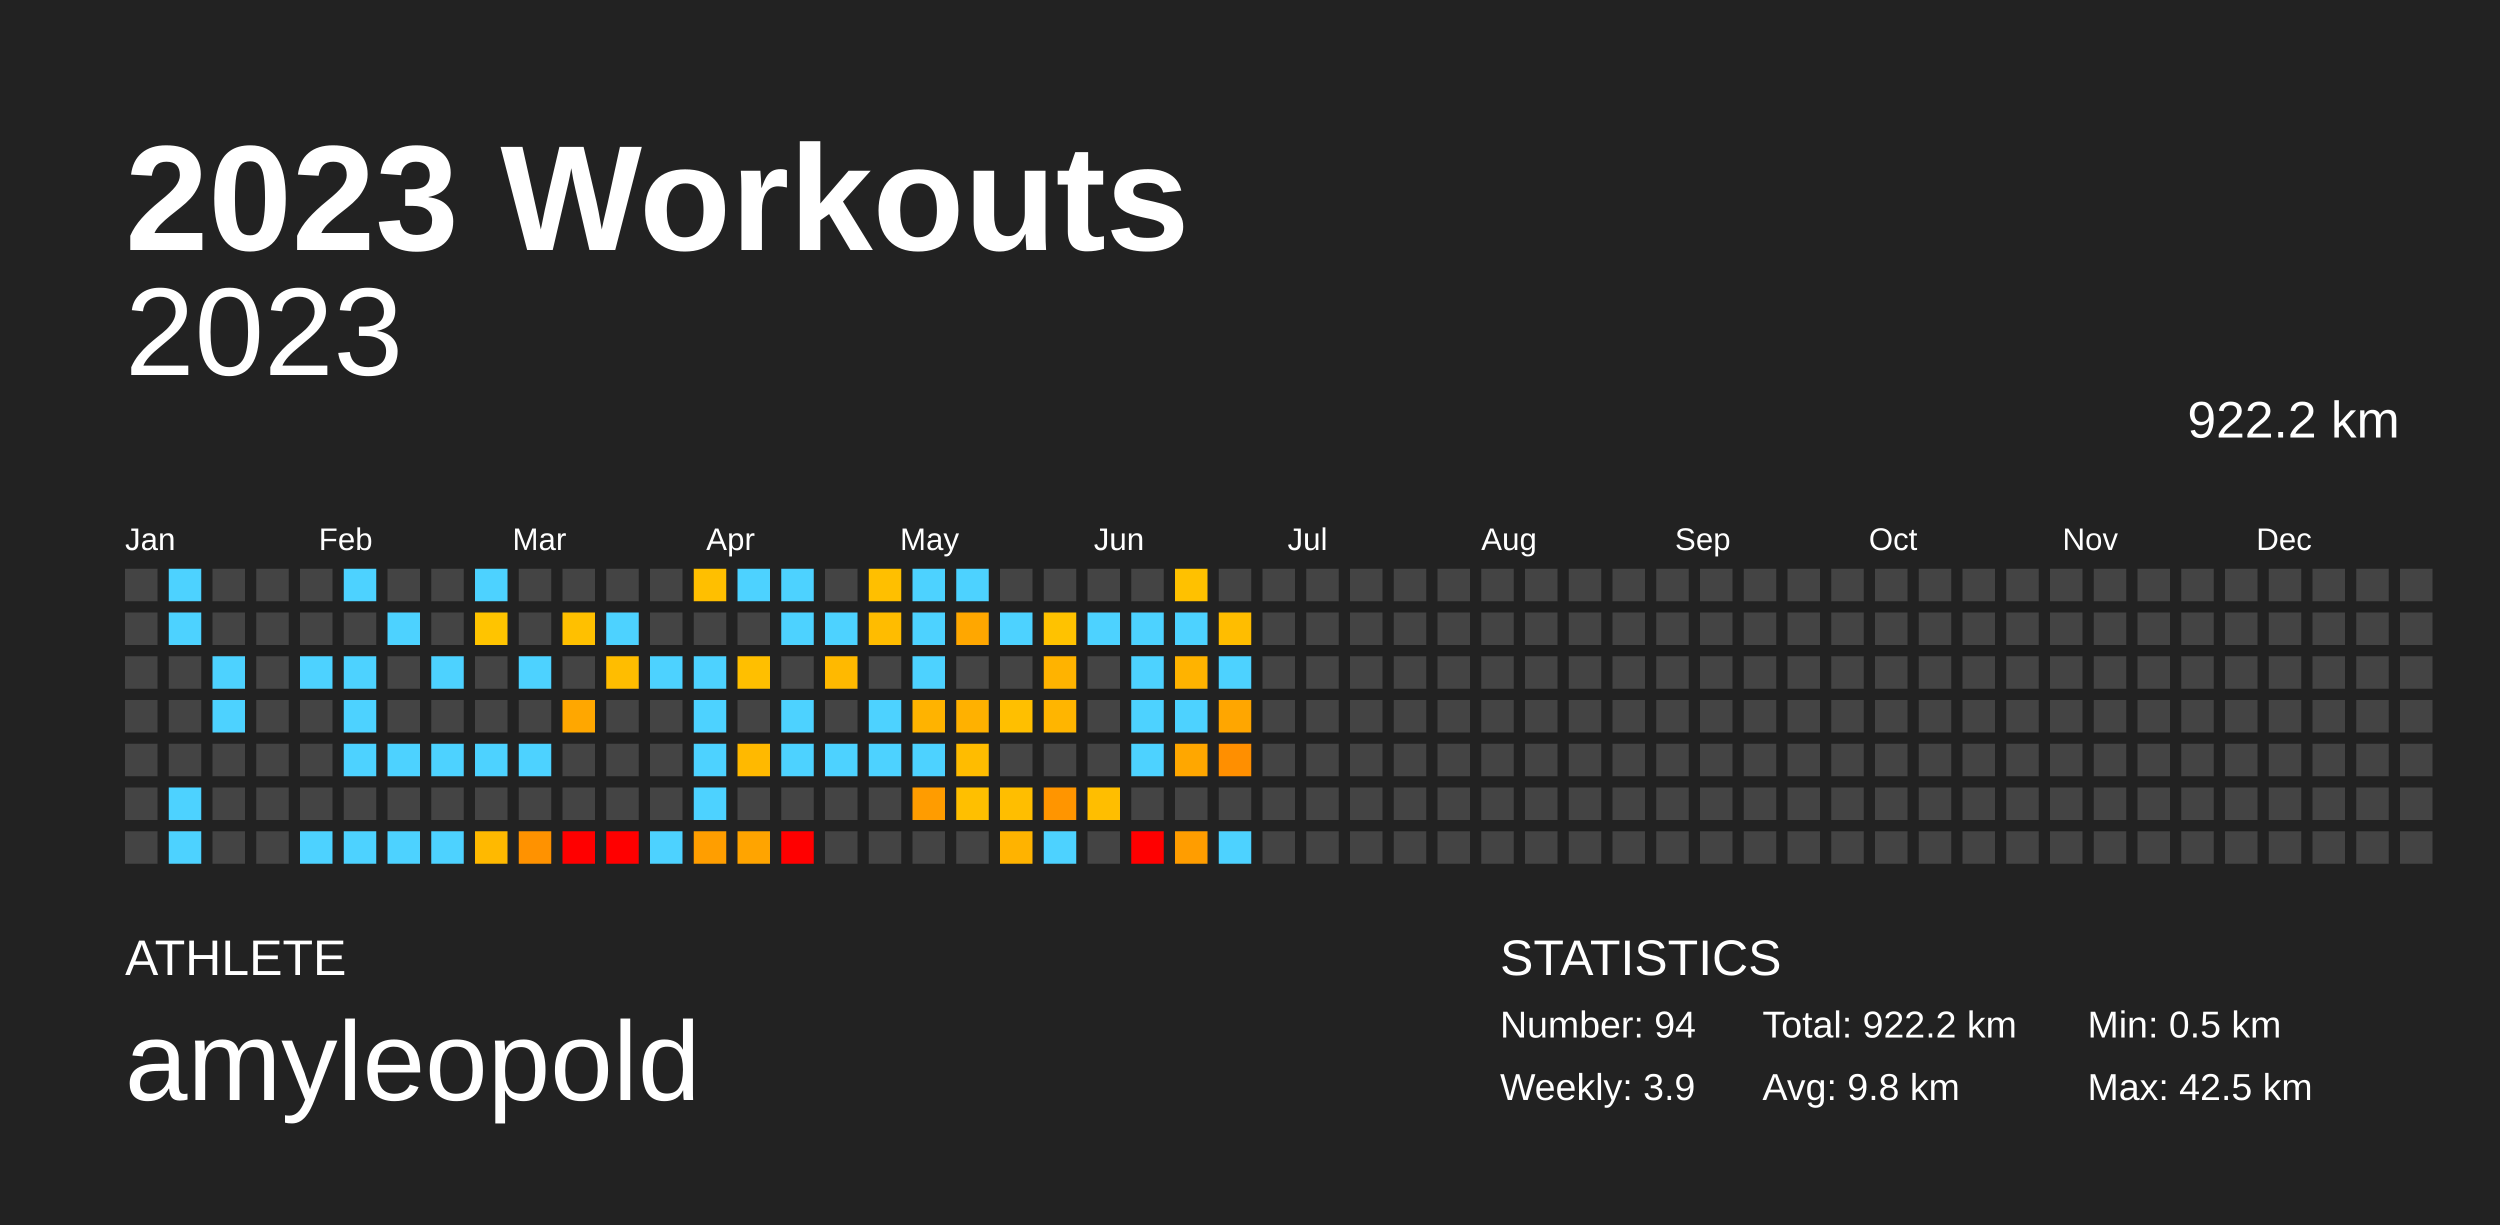
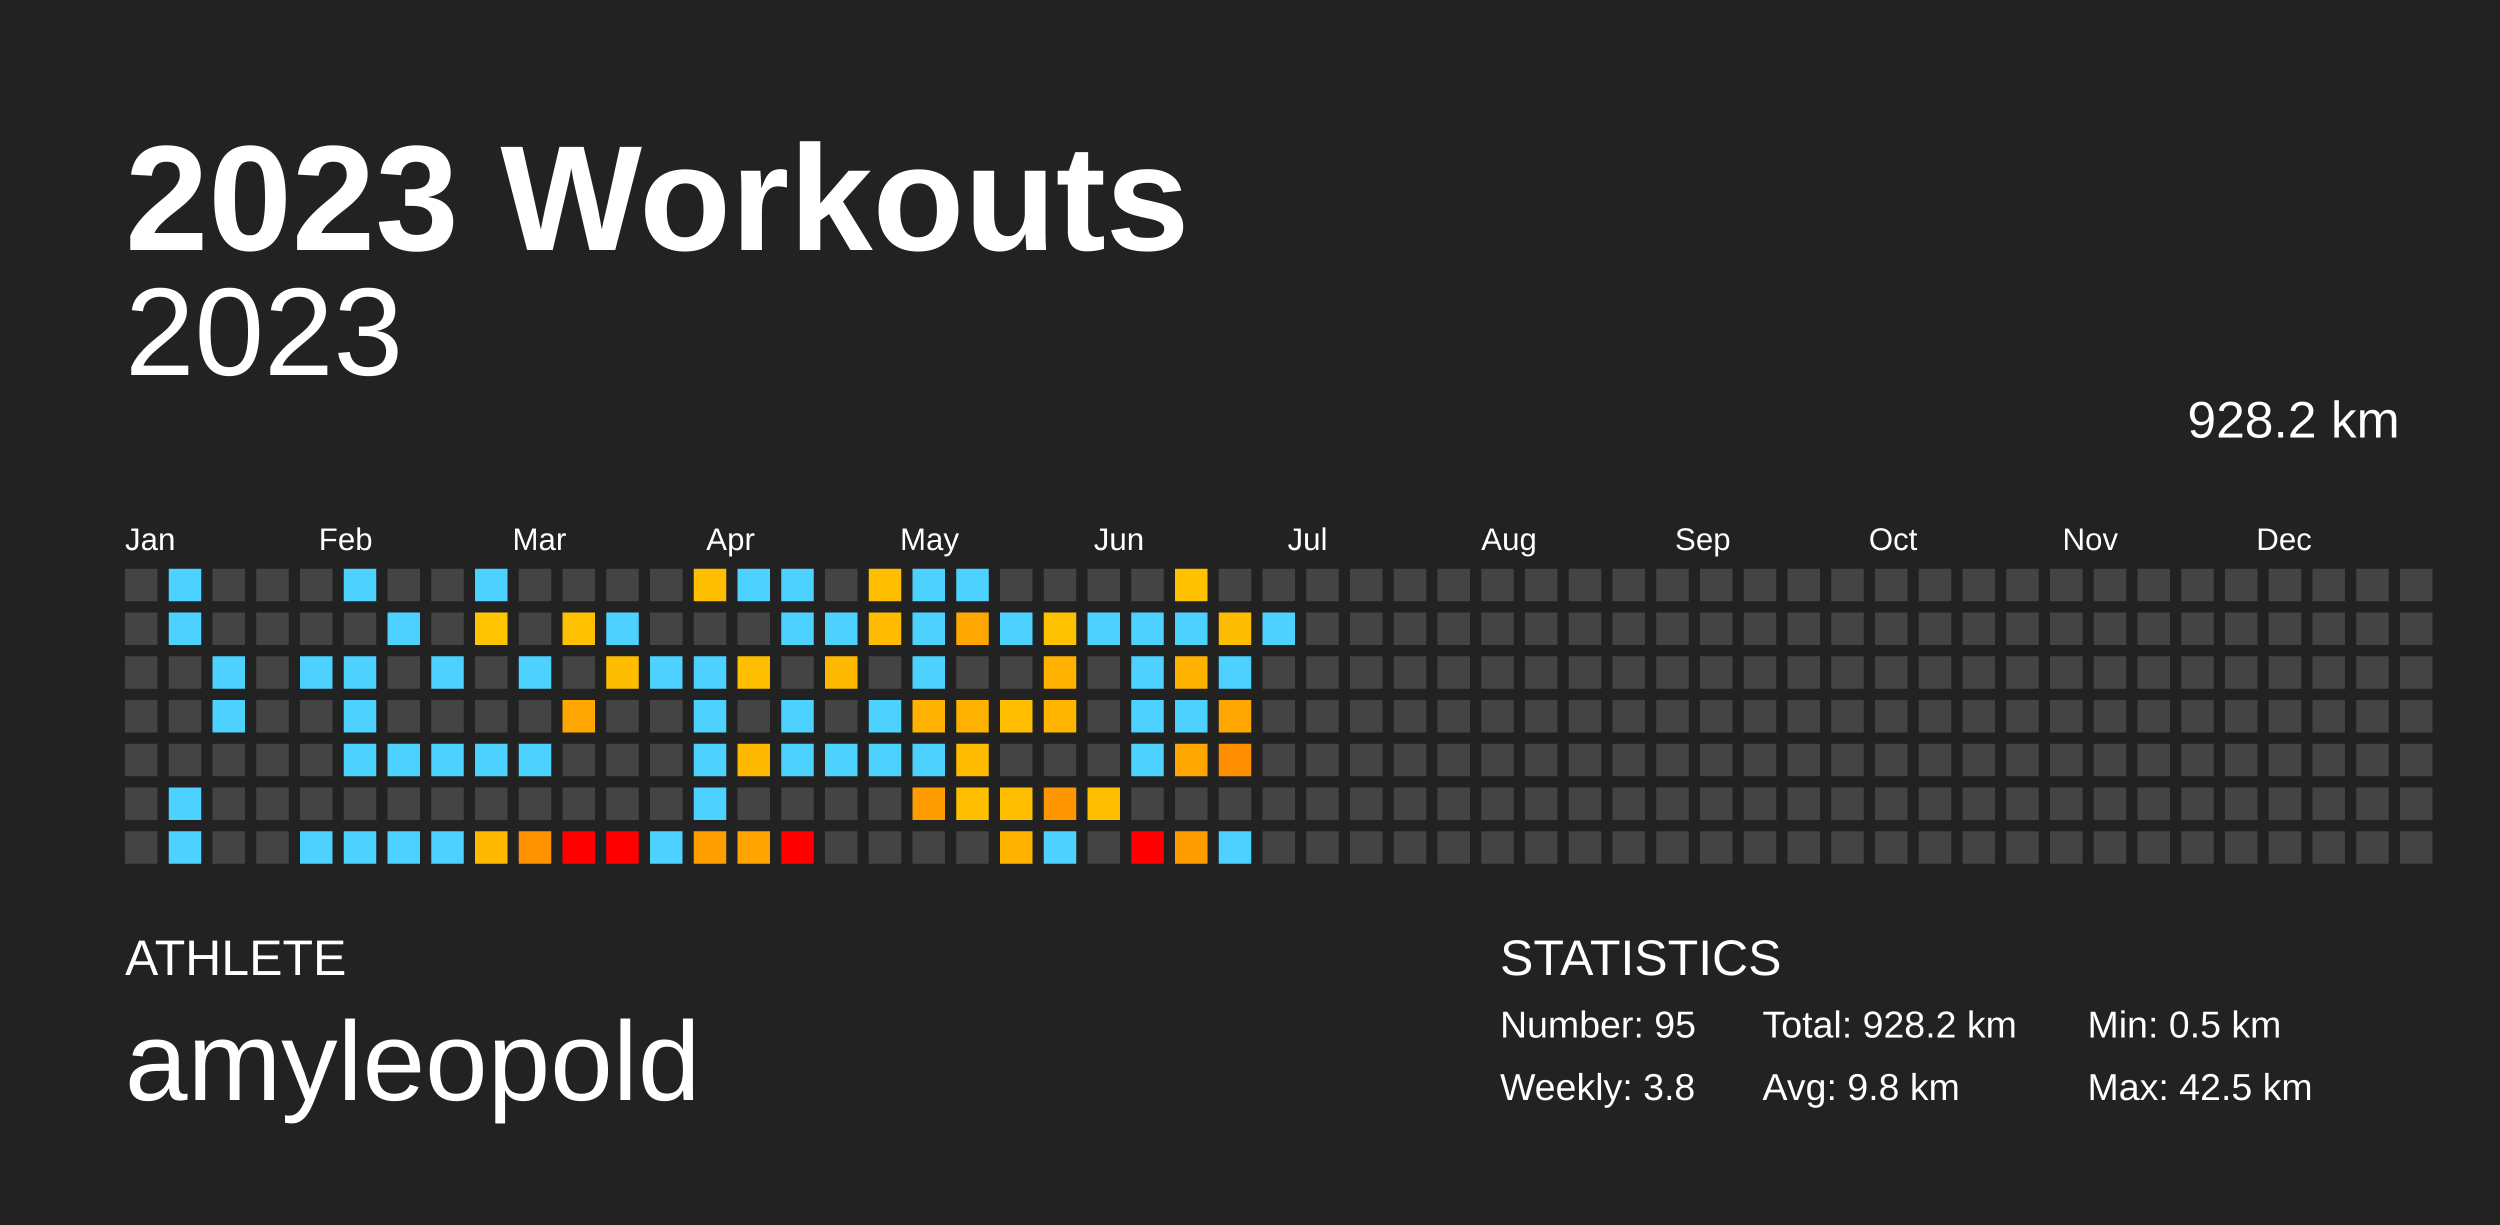
<svg xmlns="http://www.w3.org/2000/svg" baseProfile="full" height="98mm" version="1.1" viewBox="0,0,200,98" width="200mm">
  <defs />
  <rect fill="#222222" height="98" width="200" x="0" y="0" />
  <text fill="#FFFFFF" style="font-size:12px; font-family:Arial; font-weight:bold;" x="10" y="20">2023 Workouts</text>
  <text fill="#FFFFFF" style="font-size:4px; font-family:Arial" x="10" y="78">ATHLETE</text>
  <text fill="#FFFFFF" style="font-size:9px; font-family:Arial" x="10" y="88">amyleopold</text>
  <text fill="#FFFFFF" style="font-size:4px; font-family:Arial" x="120" y="78">STATISTICS</text>
-   <text fill="#FFFFFF" style="font-size:3px; font-family:Arial" x="120" y="83">Number: 94</text>
-   <text fill="#FFFFFF" style="font-size:3px; font-family:Arial" x="120" y="88">Weekly: 3.9</text>
-   <text fill="#FFFFFF" style="font-size:3px; font-family:Arial" x="141" y="83">Total: 922.2 km</text>
+   <text fill="#FFFFFF" style="font-size:3px; font-family:Arial" x="120" y="83">Number: 95</text>
+   <text fill="#FFFFFF" style="font-size:3px; font-family:Arial" x="120" y="88">Weekly: 3.8</text>
+   <text fill="#FFFFFF" style="font-size:3px; font-family:Arial" x="141" y="83">Total: 928.2 km</text>
  <text fill="#FFFFFF" style="font-size:3px; font-family:Arial" x="141" y="88">Avg: 9.8 km</text>
  <text fill="#FFFFFF" style="font-size:3px; font-family:Arial" x="167" y="83">Min: 0.5 km</text>
  <text fill="#FFFFFF" style="font-size:3px; font-family:Arial" x="167" y="88">Max: 42.5 km</text>
  <text alignment-baseline="hanging" fill="#FFFFFF" style="font-size:10.0px; font-family:Arial;" x="10" y="30">2023</text>
-   <text alignment-baseline="hanging" fill="#FFFFFF" style="font-size:4.125px; font-family:Arial;" x="175" y="35">922.2 km</text>
+   <text alignment-baseline="hanging" fill="#FFFFFF" style="font-size:4.125px; font-family:Arial;" x="175" y="35">928.2 km</text>
  <text fill="#FFFFFF" style="font-size:2.5px; font-family:Arial" x="10.0" y="44">Jan</text>
  <text fill="#FFFFFF" style="font-size:2.5px; font-family:Arial" x="25.5" y="44">Feb</text>
  <text fill="#FFFFFF" style="font-size:2.5px; font-family:Arial" x="41.0" y="44">Mar</text>
  <text fill="#FFFFFF" style="font-size:2.5px; font-family:Arial" x="56.5" y="44">Apr</text>
  <text fill="#FFFFFF" style="font-size:2.5px; font-family:Arial" x="72.0" y="44">May</text>
  <text fill="#FFFFFF" style="font-size:2.5px; font-family:Arial" x="87.5" y="44">Jun</text>
  <text fill="#FFFFFF" style="font-size:2.5px; font-family:Arial" x="103.0" y="44">Jul</text>
  <text fill="#FFFFFF" style="font-size:2.5px; font-family:Arial" x="118.5" y="44">Aug</text>
  <text fill="#FFFFFF" style="font-size:2.5px; font-family:Arial" x="134.0" y="44">Sep</text>
  <text fill="#FFFFFF" style="font-size:2.5px; font-family:Arial" x="149.5" y="44">Oct</text>
  <text fill="#FFFFFF" style="font-size:2.5px; font-family:Arial" x="165.0" y="44">Nov</text>
  <text fill="#FFFFFF" style="font-size:2.5px; font-family:Arial" x="180.5" y="44">Dec</text>
  <rect fill="#444444" height="2.6" width="2.6" x="10.0" y="45.5" />
  <rect fill="#444444" height="2.6" width="2.6" x="10.0" y="49.0" />
  <rect fill="#444444" height="2.6" width="2.6" x="10.0" y="52.5" />
  <rect fill="#444444" height="2.6" width="2.6" x="10.0" y="56.0" />
  <rect fill="#444444" height="2.6" width="2.6" x="10.0" y="59.5" />
  <rect fill="#444444" height="2.6" width="2.6" x="10.0" y="63.0" />
  <rect fill="#444444" height="2.6" width="2.6" x="10.0" y="66.5" />
  <rect fill="#4dd2ff" height="2.6" width="2.6" x="13.5" y="45.5" />
  <rect fill="#4dd2ff" height="2.6" width="2.6" x="13.5" y="49.0" />
  <rect fill="#444444" height="2.6" width="2.6" x="13.5" y="52.5" />
  <rect fill="#444444" height="2.6" width="2.6" x="13.5" y="56.0" />
  <rect fill="#444444" height="2.6" width="2.6" x="13.5" y="59.5" />
  <rect fill="#4dd2ff" height="2.6" width="2.6" x="13.5" y="63.0" />
  <rect fill="#4dd2ff" height="2.6" width="2.6" x="13.5" y="66.5" />
  <rect fill="#444444" height="2.6" width="2.6" x="17.0" y="45.5" />
  <rect fill="#444444" height="2.6" width="2.6" x="17.0" y="49.0" />
  <rect fill="#4dd2ff" height="2.6" width="2.6" x="17.0" y="52.5" />
  <rect fill="#4dd2ff" height="2.6" width="2.6" x="17.0" y="56.0" />
  <rect fill="#444444" height="2.6" width="2.6" x="17.0" y="59.5" />
  <rect fill="#444444" height="2.6" width="2.6" x="17.0" y="63.0" />
  <rect fill="#444444" height="2.6" width="2.6" x="17.0" y="66.5" />
  <rect fill="#444444" height="2.6" width="2.6" x="20.5" y="45.5" />
  <rect fill="#444444" height="2.6" width="2.6" x="20.5" y="49.0" />
  <rect fill="#444444" height="2.6" width="2.6" x="20.5" y="52.5" />
  <rect fill="#444444" height="2.6" width="2.6" x="20.5" y="56.0" />
  <rect fill="#444444" height="2.6" width="2.6" x="20.5" y="59.5" />
  <rect fill="#444444" height="2.6" width="2.6" x="20.5" y="63.0" />
  <rect fill="#444444" height="2.6" width="2.6" x="20.5" y="66.5" />
  <rect fill="#444444" height="2.6" width="2.6" x="24.0" y="45.5" />
  <rect fill="#444444" height="2.6" width="2.6" x="24.0" y="49.0" />
  <rect fill="#4dd2ff" height="2.6" width="2.6" x="24.0" y="52.5" />
  <rect fill="#444444" height="2.6" width="2.6" x="24.0" y="56.0" />
  <rect fill="#444444" height="2.6" width="2.6" x="24.0" y="59.5" />
  <rect fill="#444444" height="2.6" width="2.6" x="24.0" y="63.0" />
  <rect fill="#4dd2ff" height="2.6" width="2.6" x="24.0" y="66.5" />
  <rect fill="#4dd2ff" height="2.6" width="2.6" x="27.5" y="45.5" />
  <rect fill="#444444" height="2.6" width="2.6" x="27.5" y="49.0" />
  <rect fill="#4dd2ff" height="2.6" width="2.6" x="27.5" y="52.5" />
  <rect fill="#4dd2ff" height="2.6" width="2.6" x="27.5" y="56.0" />
  <rect fill="#4dd2ff" height="2.6" width="2.6" x="27.5" y="59.5" />
  <rect fill="#444444" height="2.6" width="2.6" x="27.5" y="63.0" />
  <rect fill="#4dd2ff" height="2.6" width="2.6" x="27.5" y="66.5" />
  <rect fill="#444444" height="2.6" width="2.6" x="31.0" y="45.5" />
  <rect fill="#4dd2ff" height="2.6" width="2.6" x="31.0" y="49.0" />
  <rect fill="#444444" height="2.6" width="2.6" x="31.0" y="52.5" />
  <rect fill="#444444" height="2.6" width="2.6" x="31.0" y="56.0" />
  <rect fill="#4dd2ff" height="2.6" width="2.6" x="31.0" y="59.5" />
  <rect fill="#444444" height="2.6" width="2.6" x="31.0" y="63.0" />
  <rect fill="#4dd2ff" height="2.6" width="2.6" x="31.0" y="66.5" />
  <rect fill="#444444" height="2.6" width="2.6" x="34.5" y="45.5" />
  <rect fill="#444444" height="2.6" width="2.6" x="34.5" y="49.0" />
  <rect fill="#4dd2ff" height="2.6" width="2.6" x="34.5" y="52.5" />
  <rect fill="#444444" height="2.6" width="2.6" x="34.5" y="56.0" />
  <rect fill="#4dd2ff" height="2.6" width="2.6" x="34.5" y="59.5" />
  <rect fill="#444444" height="2.6" width="2.6" x="34.5" y="63.0" />
  <rect fill="#4dd2ff" height="2.6" width="2.6" x="34.5" y="66.5" />
  <rect fill="#4dd2ff" height="2.6" width="2.6" x="38.0" y="45.5" />
  <rect fill="#ffc400" height="2.6" width="2.6" x="38.0" y="49.0" />
  <rect fill="#444444" height="2.6" width="2.6" x="38.0" y="52.5" />
  <rect fill="#444444" height="2.6" width="2.6" x="38.0" y="56.0" />
  <rect fill="#4dd2ff" height="2.6" width="2.6" x="38.0" y="59.5" />
  <rect fill="#444444" height="2.6" width="2.6" x="38.0" y="63.0" />
  <rect fill="#ffb900" height="2.6" width="2.6" x="38.0" y="66.5" />
  <rect fill="#444444" height="2.6" width="2.6" x="41.5" y="45.5" />
  <rect fill="#444444" height="2.6" width="2.6" x="41.5" y="49.0" />
  <rect fill="#4dd2ff" height="2.6" width="2.6" x="41.5" y="52.5" />
  <rect fill="#444444" height="2.6" width="2.6" x="41.5" y="56.0" />
  <rect fill="#4dd2ff" height="2.6" width="2.6" x="41.5" y="59.5" />
  <rect fill="#444444" height="2.6" width="2.6" x="41.5" y="63.0" />
  <rect fill="#ff9200" height="2.6" width="2.6" x="41.5" y="66.5" />
  <rect fill="#444444" height="2.6" width="2.6" x="45.0" y="45.5" />
  <rect fill="#ffc000" height="2.6" width="2.6" x="45.0" y="49.0" />
  <rect fill="#444444" height="2.6" width="2.6" x="45.0" y="52.5" />
  <rect fill="#ffa700" height="2.6" width="2.6" x="45.0" y="56.0" />
  <rect fill="#444444" height="2.6" width="2.6" x="45.0" y="59.5" />
  <rect fill="#444444" height="2.6" width="2.6" x="45.0" y="63.0" />
  <rect fill="red" height="2.6" width="2.6" x="45.0" y="66.5" />
  <rect fill="#444444" height="2.6" width="2.6" x="48.5" y="45.5" />
  <rect fill="#4dd2ff" height="2.6" width="2.6" x="48.5" y="49.0" />
  <rect fill="#ffbd00" height="2.6" width="2.6" x="48.5" y="52.5" />
  <rect fill="#444444" height="2.6" width="2.6" x="48.5" y="56.0" />
  <rect fill="#444444" height="2.6" width="2.6" x="48.5" y="59.5" />
  <rect fill="#444444" height="2.6" width="2.6" x="48.5" y="63.0" />
  <rect fill="red" height="2.6" width="2.6" x="48.5" y="66.5" />
  <rect fill="#444444" height="2.6" width="2.6" x="52.0" y="45.5" />
  <rect fill="#444444" height="2.6" width="2.6" x="52.0" y="49.0" />
  <rect fill="#4dd2ff" height="2.6" width="2.6" x="52.0" y="52.5" />
  <rect fill="#444444" height="2.6" width="2.6" x="52.0" y="56.0" />
  <rect fill="#444444" height="2.6" width="2.6" x="52.0" y="59.5" />
  <rect fill="#444444" height="2.6" width="2.6" x="52.0" y="63.0" />
  <rect fill="#4dd2ff" height="2.6" width="2.6" x="52.0" y="66.5" />
  <rect fill="#ffbf00" height="2.6" width="2.6" x="55.5" y="45.5" />
  <rect fill="#444444" height="2.6" width="2.6" x="55.5" y="49.0" />
  <rect fill="#4dd2ff" height="2.6" width="2.6" x="55.5" y="52.5" />
  <rect fill="#4dd2ff" height="2.6" width="2.6" x="55.5" y="56.0" />
  <rect fill="#4dd2ff" height="2.6" width="2.6" x="55.5" y="59.5" />
  <rect fill="#4dd2ff" height="2.6" width="2.6" x="55.5" y="63.0" />
  <rect fill="#ff9e00" height="2.6" width="2.6" x="55.5" y="66.5" />
  <rect fill="#4dd2ff" height="2.6" width="2.6" x="59.0" y="45.5" />
  <rect fill="#444444" height="2.6" width="2.6" x="59.0" y="49.0" />
  <rect fill="#ffbf00" height="2.6" width="2.6" x="59.0" y="52.5" />
  <rect fill="#444444" height="2.6" width="2.6" x="59.0" y="56.0" />
  <rect fill="#ffb900" height="2.6" width="2.6" x="59.0" y="59.5" />
  <rect fill="#444444" height="2.6" width="2.6" x="59.0" y="63.0" />
  <rect fill="#ffa400" height="2.6" width="2.6" x="59.0" y="66.5" />
  <rect fill="#4dd2ff" height="2.6" width="2.6" x="62.5" y="45.5" />
  <rect fill="#4dd2ff" height="2.6" width="2.6" x="62.5" y="49.0" />
  <rect fill="#444444" height="2.6" width="2.6" x="62.5" y="52.5" />
  <rect fill="#4dd2ff" height="2.6" width="2.6" x="62.5" y="56.0" />
  <rect fill="#4dd2ff" height="2.6" width="2.6" x="62.5" y="59.5" />
  <rect fill="#444444" height="2.6" width="2.6" x="62.5" y="63.0" />
  <rect fill="red" height="2.6" width="2.6" x="62.5" y="66.5" />
  <rect fill="#444444" height="2.6" width="2.6" x="66.0" y="45.5" />
  <rect fill="#4dd2ff" height="2.6" width="2.6" x="66.0" y="49.0" />
  <rect fill="#ffb900" height="2.6" width="2.6" x="66.0" y="52.5" />
  <rect fill="#444444" height="2.6" width="2.6" x="66.0" y="56.0" />
  <rect fill="#4dd2ff" height="2.6" width="2.6" x="66.0" y="59.5" />
  <rect fill="#444444" height="2.6" width="2.6" x="66.0" y="63.0" />
  <rect fill="#444444" height="2.6" width="2.6" x="66.0" y="66.5" />
  <rect fill="#ffbf00" height="2.6" width="2.6" x="69.5" y="45.5" />
  <rect fill="#ffbc00" height="2.6" width="2.6" x="69.5" y="49.0" />
  <rect fill="#444444" height="2.6" width="2.6" x="69.5" y="52.5" />
  <rect fill="#4dd2ff" height="2.6" width="2.6" x="69.5" y="56.0" />
  <rect fill="#4dd2ff" height="2.6" width="2.6" x="69.5" y="59.5" />
  <rect fill="#444444" height="2.6" width="2.6" x="69.5" y="63.0" />
  <rect fill="#444444" height="2.6" width="2.6" x="69.5" y="66.5" />
  <rect fill="#4dd2ff" height="2.6" width="2.6" x="73.0" y="45.5" />
  <rect fill="#4dd2ff" height="2.6" width="2.6" x="73.0" y="49.0" />
  <rect fill="#4dd2ff" height="2.6" width="2.6" x="73.0" y="52.5" />
  <rect fill="#ffb300" height="2.6" width="2.6" x="73.0" y="56.0" />
  <rect fill="#4dd2ff" height="2.6" width="2.6" x="73.0" y="59.5" />
  <rect fill="#ff9c00" height="2.6" width="2.6" x="73.0" y="63.0" />
  <rect fill="#444444" height="2.6" width="2.6" x="73.0" y="66.5" />
  <rect fill="#4dd2ff" height="2.6" width="2.6" x="76.5" y="45.5" />
  <rect fill="#ffa700" height="2.6" width="2.6" x="76.5" y="49.0" />
  <rect fill="#444444" height="2.6" width="2.6" x="76.5" y="52.5" />
  <rect fill="#ffb100" height="2.6" width="2.6" x="76.5" y="56.0" />
  <rect fill="#ffbc00" height="2.6" width="2.6" x="76.5" y="59.5" />
  <rect fill="#ffbf00" height="2.6" width="2.6" x="76.5" y="63.0" />
  <rect fill="#444444" height="2.6" width="2.6" x="76.5" y="66.5" />
  <rect fill="#444444" height="2.6" width="2.6" x="80.0" y="45.5" />
  <rect fill="#4dd2ff" height="2.6" width="2.6" x="80.0" y="49.0" />
  <rect fill="#444444" height="2.6" width="2.6" x="80.0" y="52.5" />
  <rect fill="#ffbf00" height="2.6" width="2.6" x="80.0" y="56.0" />
  <rect fill="#444444" height="2.6" width="2.6" x="80.0" y="59.5" />
  <rect fill="#ffbe00" height="2.6" width="2.6" x="80.0" y="63.0" />
  <rect fill="#ffb300" height="2.6" width="2.6" x="80.0" y="66.5" />
  <rect fill="#444444" height="2.6" width="2.6" x="83.5" y="45.5" />
  <rect fill="#ffc200" height="2.6" width="2.6" x="83.5" y="49.0" />
  <rect fill="#ffb300" height="2.6" width="2.6" x="83.5" y="52.5" />
  <rect fill="#ffb500" height="2.6" width="2.6" x="83.5" y="56.0" />
  <rect fill="#444444" height="2.6" width="2.6" x="83.5" y="59.5" />
  <rect fill="#ff9500" height="2.6" width="2.6" x="83.5" y="63.0" />
  <rect fill="#4dd2ff" height="2.6" width="2.6" x="83.5" y="66.5" />
  <rect fill="#444444" height="2.6" width="2.6" x="87.0" y="45.5" />
  <rect fill="#4dd2ff" height="2.6" width="2.6" x="87.0" y="49.0" />
  <rect fill="#444444" height="2.6" width="2.6" x="87.0" y="52.5" />
  <rect fill="#444444" height="2.6" width="2.6" x="87.0" y="56.0" />
  <rect fill="#444444" height="2.6" width="2.6" x="87.0" y="59.5" />
  <rect fill="#ffbe00" height="2.6" width="2.6" x="87.0" y="63.0" />
  <rect fill="#444444" height="2.6" width="2.6" x="87.0" y="66.5" />
  <rect fill="#444444" height="2.6" width="2.6" x="90.5" y="45.5" />
  <rect fill="#4dd2ff" height="2.6" width="2.6" x="90.5" y="49.0" />
  <rect fill="#4dd2ff" height="2.6" width="2.6" x="90.5" y="52.5" />
  <rect fill="#4dd2ff" height="2.6" width="2.6" x="90.5" y="56.0" />
  <rect fill="#4dd2ff" height="2.6" width="2.6" x="90.5" y="59.5" />
  <rect fill="#444444" height="2.6" width="2.6" x="90.5" y="63.0" />
  <rect fill="red" height="2.6" width="2.6" x="90.5" y="66.5" />
  <rect fill="#ffc100" height="2.6" width="2.6" x="94.0" y="45.5" />
  <rect fill="#4dd2ff" height="2.6" width="2.6" x="94.0" y="49.0" />
  <rect fill="#ffb300" height="2.6" width="2.6" x="94.0" y="52.5" />
  <rect fill="#4dd2ff" height="2.6" width="2.6" x="94.0" y="56.0" />
  <rect fill="#ffa700" height="2.6" width="2.6" x="94.0" y="59.5" />
  <rect fill="#444444" height="2.6" width="2.6" x="94.0" y="63.0" />
  <rect fill="#ff9d00" height="2.6" width="2.6" x="94.0" y="66.5" />
  <rect fill="#444444" height="2.6" width="2.6" x="97.5" y="45.5" />
  <rect fill="#ffbd00" height="2.6" width="2.6" x="97.5" y="49.0" />
  <rect fill="#4dd2ff" height="2.6" width="2.6" x="97.5" y="52.5" />
  <rect fill="#ffa600" height="2.6" width="2.6" x="97.5" y="56.0" />
  <rect fill="#ff8f00" height="2.6" width="2.6" x="97.5" y="59.5" />
  <rect fill="#444444" height="2.6" width="2.6" x="97.5" y="63.0" />
  <rect fill="#4dd2ff" height="2.6" width="2.6" x="97.5" y="66.5" />
  <rect fill="#444444" height="2.6" width="2.6" x="101.0" y="45.5" />
-   <rect fill="#444444" height="2.6" width="2.6" x="101.0" y="49.0" />
+   <rect fill="#4dd2ff" height="2.6" width="2.6" x="101.0" y="49.0" />
  <rect fill="#444444" height="2.6" width="2.6" x="101.0" y="52.5" />
  <rect fill="#444444" height="2.6" width="2.6" x="101.0" y="56.0" />
  <rect fill="#444444" height="2.6" width="2.6" x="101.0" y="59.5" />
  <rect fill="#444444" height="2.6" width="2.6" x="101.0" y="63.0" />
  <rect fill="#444444" height="2.6" width="2.6" x="101.0" y="66.5" />
  <rect fill="#444444" height="2.6" width="2.6" x="104.5" y="45.5" />
  <rect fill="#444444" height="2.6" width="2.6" x="104.5" y="49.0" />
  <rect fill="#444444" height="2.6" width="2.6" x="104.5" y="52.5" />
  <rect fill="#444444" height="2.6" width="2.6" x="104.5" y="56.0" />
  <rect fill="#444444" height="2.6" width="2.6" x="104.5" y="59.5" />
  <rect fill="#444444" height="2.6" width="2.6" x="104.5" y="63.0" />
  <rect fill="#444444" height="2.6" width="2.6" x="104.5" y="66.5" />
  <rect fill="#444444" height="2.6" width="2.6" x="108.0" y="45.5" />
  <rect fill="#444444" height="2.6" width="2.6" x="108.0" y="49.0" />
  <rect fill="#444444" height="2.6" width="2.6" x="108.0" y="52.5" />
  <rect fill="#444444" height="2.6" width="2.6" x="108.0" y="56.0" />
  <rect fill="#444444" height="2.6" width="2.6" x="108.0" y="59.5" />
  <rect fill="#444444" height="2.6" width="2.6" x="108.0" y="63.0" />
  <rect fill="#444444" height="2.6" width="2.6" x="108.0" y="66.5" />
  <rect fill="#444444" height="2.6" width="2.6" x="111.5" y="45.5" />
  <rect fill="#444444" height="2.6" width="2.6" x="111.5" y="49.0" />
  <rect fill="#444444" height="2.6" width="2.6" x="111.5" y="52.5" />
  <rect fill="#444444" height="2.6" width="2.6" x="111.5" y="56.0" />
  <rect fill="#444444" height="2.6" width="2.6" x="111.5" y="59.5" />
  <rect fill="#444444" height="2.6" width="2.6" x="111.5" y="63.0" />
  <rect fill="#444444" height="2.6" width="2.6" x="111.5" y="66.5" />
  <rect fill="#444444" height="2.6" width="2.6" x="115.0" y="45.5" />
  <rect fill="#444444" height="2.6" width="2.6" x="115.0" y="49.0" />
  <rect fill="#444444" height="2.6" width="2.6" x="115.0" y="52.5" />
  <rect fill="#444444" height="2.6" width="2.6" x="115.0" y="56.0" />
  <rect fill="#444444" height="2.6" width="2.6" x="115.0" y="59.5" />
  <rect fill="#444444" height="2.6" width="2.6" x="115.0" y="63.0" />
  <rect fill="#444444" height="2.6" width="2.6" x="115.0" y="66.5" />
  <rect fill="#444444" height="2.6" width="2.6" x="118.5" y="45.5" />
  <rect fill="#444444" height="2.6" width="2.6" x="118.5" y="49.0" />
  <rect fill="#444444" height="2.6" width="2.6" x="118.5" y="52.5" />
  <rect fill="#444444" height="2.6" width="2.6" x="118.5" y="56.0" />
  <rect fill="#444444" height="2.6" width="2.6" x="118.5" y="59.5" />
  <rect fill="#444444" height="2.6" width="2.6" x="118.5" y="63.0" />
  <rect fill="#444444" height="2.6" width="2.6" x="118.5" y="66.5" />
  <rect fill="#444444" height="2.6" width="2.6" x="122.0" y="45.5" />
  <rect fill="#444444" height="2.6" width="2.6" x="122.0" y="49.0" />
  <rect fill="#444444" height="2.6" width="2.6" x="122.0" y="52.5" />
  <rect fill="#444444" height="2.6" width="2.6" x="122.0" y="56.0" />
  <rect fill="#444444" height="2.6" width="2.6" x="122.0" y="59.5" />
  <rect fill="#444444" height="2.6" width="2.6" x="122.0" y="63.0" />
  <rect fill="#444444" height="2.6" width="2.6" x="122.0" y="66.5" />
  <rect fill="#444444" height="2.6" width="2.6" x="125.5" y="45.5" />
  <rect fill="#444444" height="2.6" width="2.6" x="125.5" y="49.0" />
  <rect fill="#444444" height="2.6" width="2.6" x="125.5" y="52.5" />
  <rect fill="#444444" height="2.6" width="2.6" x="125.5" y="56.0" />
  <rect fill="#444444" height="2.6" width="2.6" x="125.5" y="59.5" />
  <rect fill="#444444" height="2.6" width="2.6" x="125.5" y="63.0" />
  <rect fill="#444444" height="2.6" width="2.6" x="125.5" y="66.5" />
  <rect fill="#444444" height="2.6" width="2.6" x="129.0" y="45.5" />
  <rect fill="#444444" height="2.6" width="2.6" x="129.0" y="49.0" />
  <rect fill="#444444" height="2.6" width="2.6" x="129.0" y="52.5" />
  <rect fill="#444444" height="2.6" width="2.6" x="129.0" y="56.0" />
  <rect fill="#444444" height="2.6" width="2.6" x="129.0" y="59.5" />
  <rect fill="#444444" height="2.6" width="2.6" x="129.0" y="63.0" />
  <rect fill="#444444" height="2.6" width="2.6" x="129.0" y="66.5" />
  <rect fill="#444444" height="2.6" width="2.6" x="132.5" y="45.5" />
  <rect fill="#444444" height="2.6" width="2.6" x="132.5" y="49.0" />
  <rect fill="#444444" height="2.6" width="2.6" x="132.5" y="52.5" />
  <rect fill="#444444" height="2.6" width="2.6" x="132.5" y="56.0" />
  <rect fill="#444444" height="2.6" width="2.6" x="132.5" y="59.5" />
  <rect fill="#444444" height="2.6" width="2.6" x="132.5" y="63.0" />
  <rect fill="#444444" height="2.6" width="2.6" x="132.5" y="66.5" />
  <rect fill="#444444" height="2.6" width="2.6" x="136.0" y="45.5" />
  <rect fill="#444444" height="2.6" width="2.6" x="136.0" y="49.0" />
  <rect fill="#444444" height="2.6" width="2.6" x="136.0" y="52.5" />
  <rect fill="#444444" height="2.6" width="2.6" x="136.0" y="56.0" />
  <rect fill="#444444" height="2.6" width="2.6" x="136.0" y="59.5" />
  <rect fill="#444444" height="2.6" width="2.6" x="136.0" y="63.0" />
  <rect fill="#444444" height="2.6" width="2.6" x="136.0" y="66.5" />
  <rect fill="#444444" height="2.6" width="2.6" x="139.5" y="45.5" />
  <rect fill="#444444" height="2.6" width="2.6" x="139.5" y="49.0" />
  <rect fill="#444444" height="2.6" width="2.6" x="139.5" y="52.5" />
  <rect fill="#444444" height="2.6" width="2.6" x="139.5" y="56.0" />
  <rect fill="#444444" height="2.6" width="2.6" x="139.5" y="59.5" />
  <rect fill="#444444" height="2.6" width="2.6" x="139.5" y="63.0" />
  <rect fill="#444444" height="2.6" width="2.6" x="139.5" y="66.5" />
  <rect fill="#444444" height="2.6" width="2.6" x="143.0" y="45.5" />
  <rect fill="#444444" height="2.6" width="2.6" x="143.0" y="49.0" />
  <rect fill="#444444" height="2.6" width="2.6" x="143.0" y="52.5" />
  <rect fill="#444444" height="2.6" width="2.6" x="143.0" y="56.0" />
  <rect fill="#444444" height="2.6" width="2.6" x="143.0" y="59.5" />
  <rect fill="#444444" height="2.6" width="2.6" x="143.0" y="63.0" />
  <rect fill="#444444" height="2.6" width="2.6" x="143.0" y="66.5" />
  <rect fill="#444444" height="2.6" width="2.6" x="146.5" y="45.5" />
  <rect fill="#444444" height="2.6" width="2.6" x="146.5" y="49.0" />
  <rect fill="#444444" height="2.6" width="2.6" x="146.5" y="52.5" />
  <rect fill="#444444" height="2.6" width="2.6" x="146.5" y="56.0" />
  <rect fill="#444444" height="2.6" width="2.6" x="146.5" y="59.5" />
  <rect fill="#444444" height="2.6" width="2.6" x="146.5" y="63.0" />
  <rect fill="#444444" height="2.6" width="2.6" x="146.5" y="66.5" />
  <rect fill="#444444" height="2.6" width="2.6" x="150.0" y="45.5" />
  <rect fill="#444444" height="2.6" width="2.6" x="150.0" y="49.0" />
  <rect fill="#444444" height="2.6" width="2.6" x="150.0" y="52.5" />
  <rect fill="#444444" height="2.6" width="2.6" x="150.0" y="56.0" />
  <rect fill="#444444" height="2.6" width="2.6" x="150.0" y="59.5" />
  <rect fill="#444444" height="2.6" width="2.6" x="150.0" y="63.0" />
  <rect fill="#444444" height="2.6" width="2.6" x="150.0" y="66.5" />
  <rect fill="#444444" height="2.6" width="2.6" x="153.5" y="45.5" />
  <rect fill="#444444" height="2.6" width="2.6" x="153.5" y="49.0" />
  <rect fill="#444444" height="2.6" width="2.6" x="153.5" y="52.5" />
  <rect fill="#444444" height="2.6" width="2.6" x="153.5" y="56.0" />
  <rect fill="#444444" height="2.6" width="2.6" x="153.5" y="59.5" />
  <rect fill="#444444" height="2.6" width="2.6" x="153.5" y="63.0" />
  <rect fill="#444444" height="2.6" width="2.6" x="153.5" y="66.5" />
  <rect fill="#444444" height="2.6" width="2.6" x="157.0" y="45.5" />
  <rect fill="#444444" height="2.6" width="2.6" x="157.0" y="49.0" />
  <rect fill="#444444" height="2.6" width="2.6" x="157.0" y="52.5" />
  <rect fill="#444444" height="2.6" width="2.6" x="157.0" y="56.0" />
  <rect fill="#444444" height="2.6" width="2.6" x="157.0" y="59.5" />
  <rect fill="#444444" height="2.6" width="2.6" x="157.0" y="63.0" />
  <rect fill="#444444" height="2.6" width="2.6" x="157.0" y="66.5" />
  <rect fill="#444444" height="2.6" width="2.6" x="160.5" y="45.5" />
  <rect fill="#444444" height="2.6" width="2.6" x="160.5" y="49.0" />
  <rect fill="#444444" height="2.6" width="2.6" x="160.5" y="52.5" />
  <rect fill="#444444" height="2.6" width="2.6" x="160.5" y="56.0" />
  <rect fill="#444444" height="2.6" width="2.6" x="160.5" y="59.5" />
  <rect fill="#444444" height="2.6" width="2.6" x="160.5" y="63.0" />
  <rect fill="#444444" height="2.6" width="2.6" x="160.5" y="66.5" />
  <rect fill="#444444" height="2.6" width="2.6" x="164.0" y="45.5" />
  <rect fill="#444444" height="2.6" width="2.6" x="164.0" y="49.0" />
  <rect fill="#444444" height="2.6" width="2.6" x="164.0" y="52.5" />
  <rect fill="#444444" height="2.6" width="2.6" x="164.0" y="56.0" />
  <rect fill="#444444" height="2.6" width="2.6" x="164.0" y="59.5" />
  <rect fill="#444444" height="2.6" width="2.6" x="164.0" y="63.0" />
  <rect fill="#444444" height="2.6" width="2.6" x="164.0" y="66.5" />
  <rect fill="#444444" height="2.6" width="2.6" x="167.5" y="45.5" />
  <rect fill="#444444" height="2.6" width="2.6" x="167.5" y="49.0" />
  <rect fill="#444444" height="2.6" width="2.6" x="167.5" y="52.5" />
  <rect fill="#444444" height="2.6" width="2.6" x="167.5" y="56.0" />
  <rect fill="#444444" height="2.6" width="2.6" x="167.5" y="59.5" />
  <rect fill="#444444" height="2.6" width="2.6" x="167.5" y="63.0" />
  <rect fill="#444444" height="2.6" width="2.6" x="167.5" y="66.5" />
  <rect fill="#444444" height="2.6" width="2.6" x="171.0" y="45.5" />
  <rect fill="#444444" height="2.6" width="2.6" x="171.0" y="49.0" />
  <rect fill="#444444" height="2.6" width="2.6" x="171.0" y="52.5" />
  <rect fill="#444444" height="2.6" width="2.6" x="171.0" y="56.0" />
  <rect fill="#444444" height="2.6" width="2.6" x="171.0" y="59.5" />
  <rect fill="#444444" height="2.6" width="2.6" x="171.0" y="63.0" />
  <rect fill="#444444" height="2.6" width="2.6" x="171.0" y="66.5" />
  <rect fill="#444444" height="2.6" width="2.6" x="174.5" y="45.5" />
  <rect fill="#444444" height="2.6" width="2.6" x="174.5" y="49.0" />
  <rect fill="#444444" height="2.6" width="2.6" x="174.5" y="52.5" />
  <rect fill="#444444" height="2.6" width="2.6" x="174.5" y="56.0" />
  <rect fill="#444444" height="2.6" width="2.6" x="174.5" y="59.5" />
  <rect fill="#444444" height="2.6" width="2.6" x="174.5" y="63.0" />
  <rect fill="#444444" height="2.6" width="2.6" x="174.5" y="66.5" />
  <rect fill="#444444" height="2.6" width="2.6" x="178.0" y="45.5" />
  <rect fill="#444444" height="2.6" width="2.6" x="178.0" y="49.0" />
  <rect fill="#444444" height="2.6" width="2.6" x="178.0" y="52.5" />
  <rect fill="#444444" height="2.6" width="2.6" x="178.0" y="56.0" />
  <rect fill="#444444" height="2.6" width="2.6" x="178.0" y="59.5" />
  <rect fill="#444444" height="2.6" width="2.6" x="178.0" y="63.0" />
  <rect fill="#444444" height="2.6" width="2.6" x="178.0" y="66.5" />
  <rect fill="#444444" height="2.6" width="2.6" x="181.5" y="45.5" />
  <rect fill="#444444" height="2.6" width="2.6" x="181.5" y="49.0" />
  <rect fill="#444444" height="2.6" width="2.6" x="181.5" y="52.5" />
  <rect fill="#444444" height="2.6" width="2.6" x="181.5" y="56.0" />
  <rect fill="#444444" height="2.6" width="2.6" x="181.5" y="59.5" />
  <rect fill="#444444" height="2.6" width="2.6" x="181.5" y="63.0" />
  <rect fill="#444444" height="2.6" width="2.6" x="181.5" y="66.5" />
  <rect fill="#444444" height="2.6" width="2.6" x="185.0" y="45.5" />
  <rect fill="#444444" height="2.6" width="2.6" x="185.0" y="49.0" />
  <rect fill="#444444" height="2.6" width="2.6" x="185.0" y="52.5" />
  <rect fill="#444444" height="2.6" width="2.6" x="185.0" y="56.0" />
  <rect fill="#444444" height="2.6" width="2.6" x="185.0" y="59.5" />
  <rect fill="#444444" height="2.6" width="2.6" x="185.0" y="63.0" />
  <rect fill="#444444" height="2.6" width="2.6" x="185.0" y="66.5" />
  <rect fill="#444444" height="2.6" width="2.6" x="188.5" y="45.5" />
  <rect fill="#444444" height="2.6" width="2.6" x="188.5" y="49.0" />
  <rect fill="#444444" height="2.6" width="2.6" x="188.5" y="52.5" />
  <rect fill="#444444" height="2.6" width="2.6" x="188.5" y="56.0" />
  <rect fill="#444444" height="2.6" width="2.6" x="188.5" y="59.5" />
  <rect fill="#444444" height="2.6" width="2.6" x="188.5" y="63.0" />
  <rect fill="#444444" height="2.6" width="2.6" x="188.5" y="66.5" />
  <rect fill="#444444" height="2.6" width="2.6" x="192.0" y="45.5" />
  <rect fill="#444444" height="2.6" width="2.6" x="192.0" y="49.0" />
  <rect fill="#444444" height="2.6" width="2.6" x="192.0" y="52.5" />
  <rect fill="#444444" height="2.6" width="2.6" x="192.0" y="56.0" />
  <rect fill="#444444" height="2.6" width="2.6" x="192.0" y="59.5" />
  <rect fill="#444444" height="2.6" width="2.6" x="192.0" y="63.0" />
  <rect fill="#444444" height="2.6" width="2.6" x="192.0" y="66.5" />
</svg>
